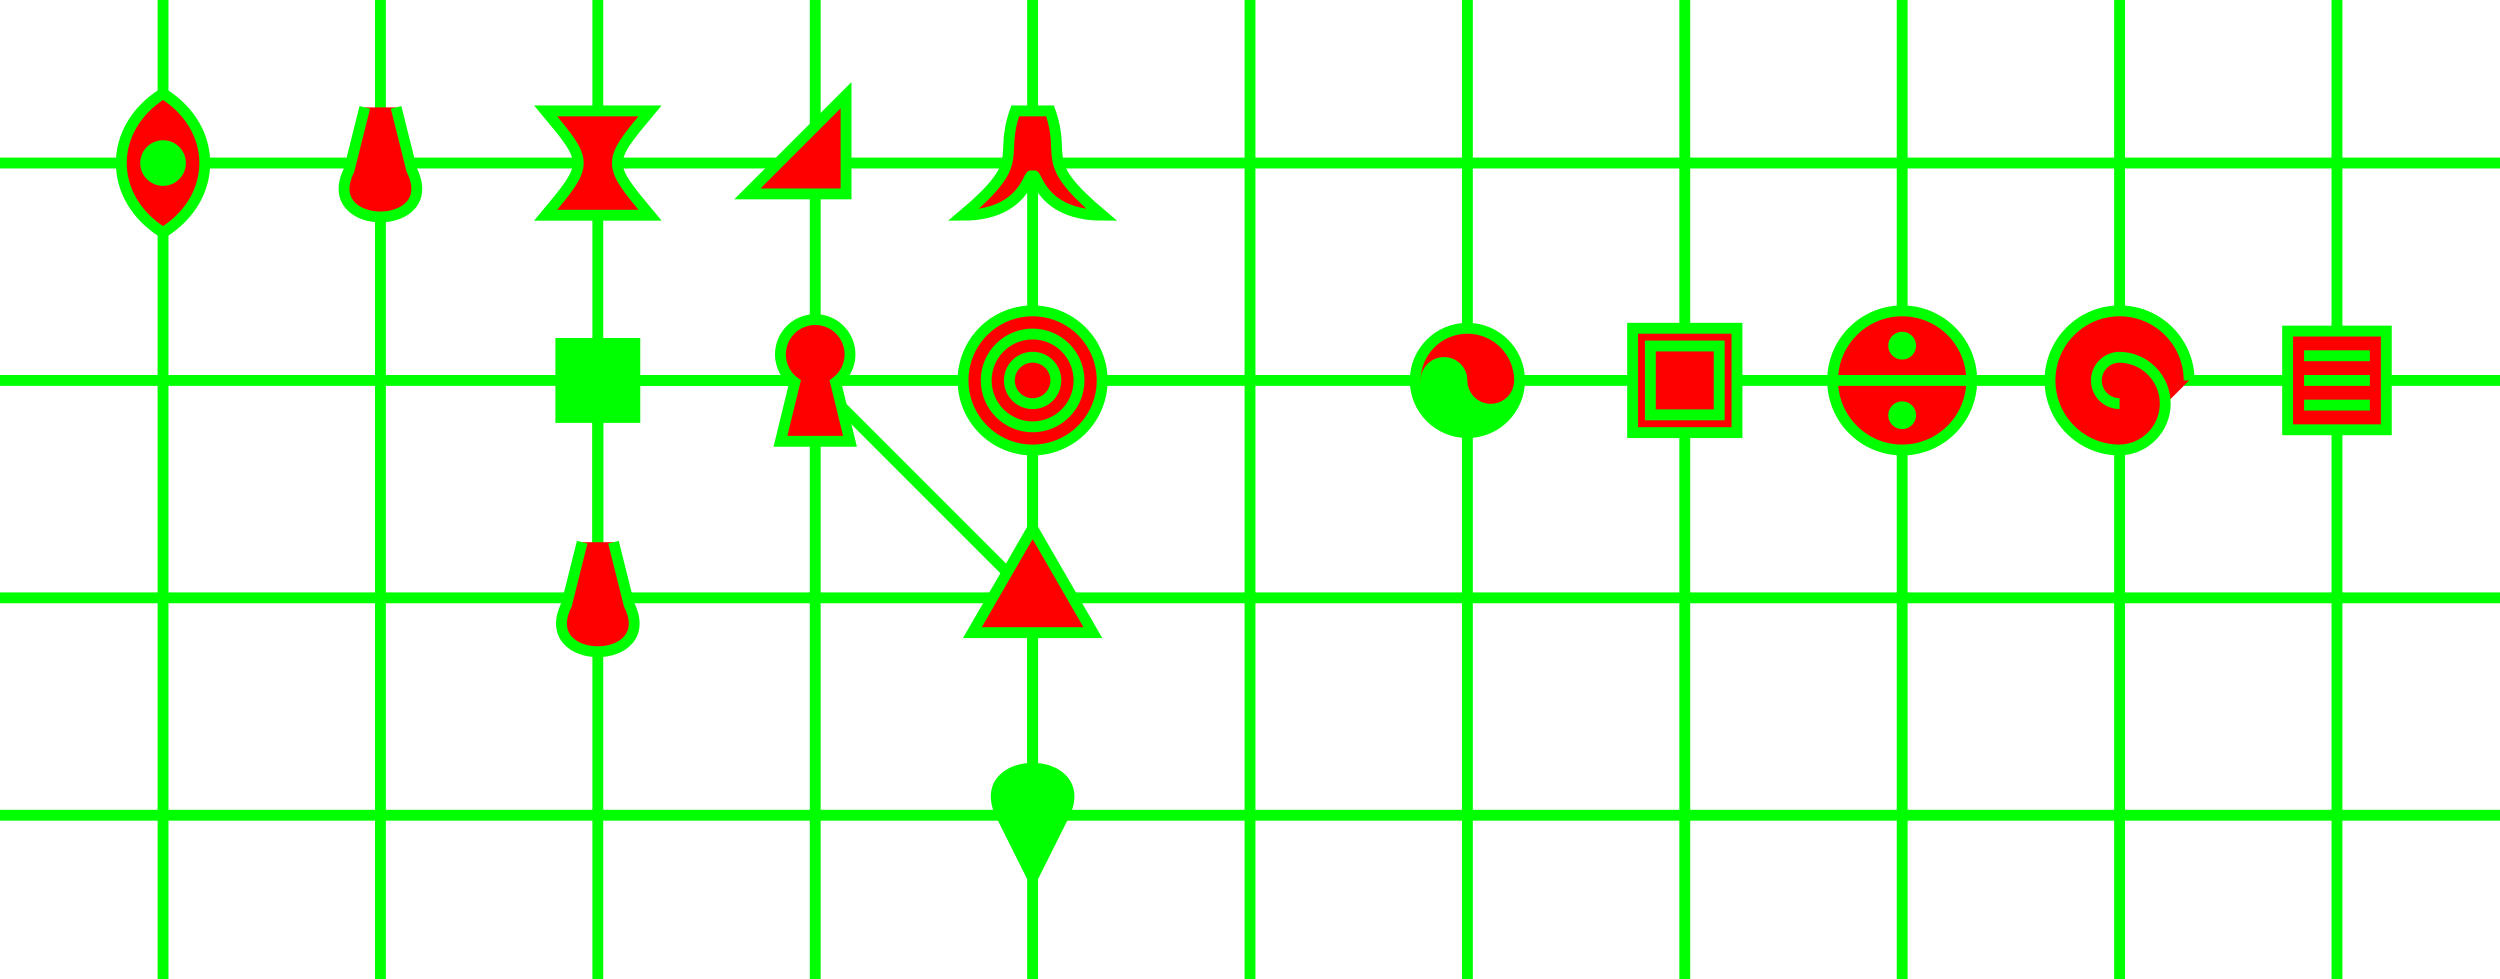
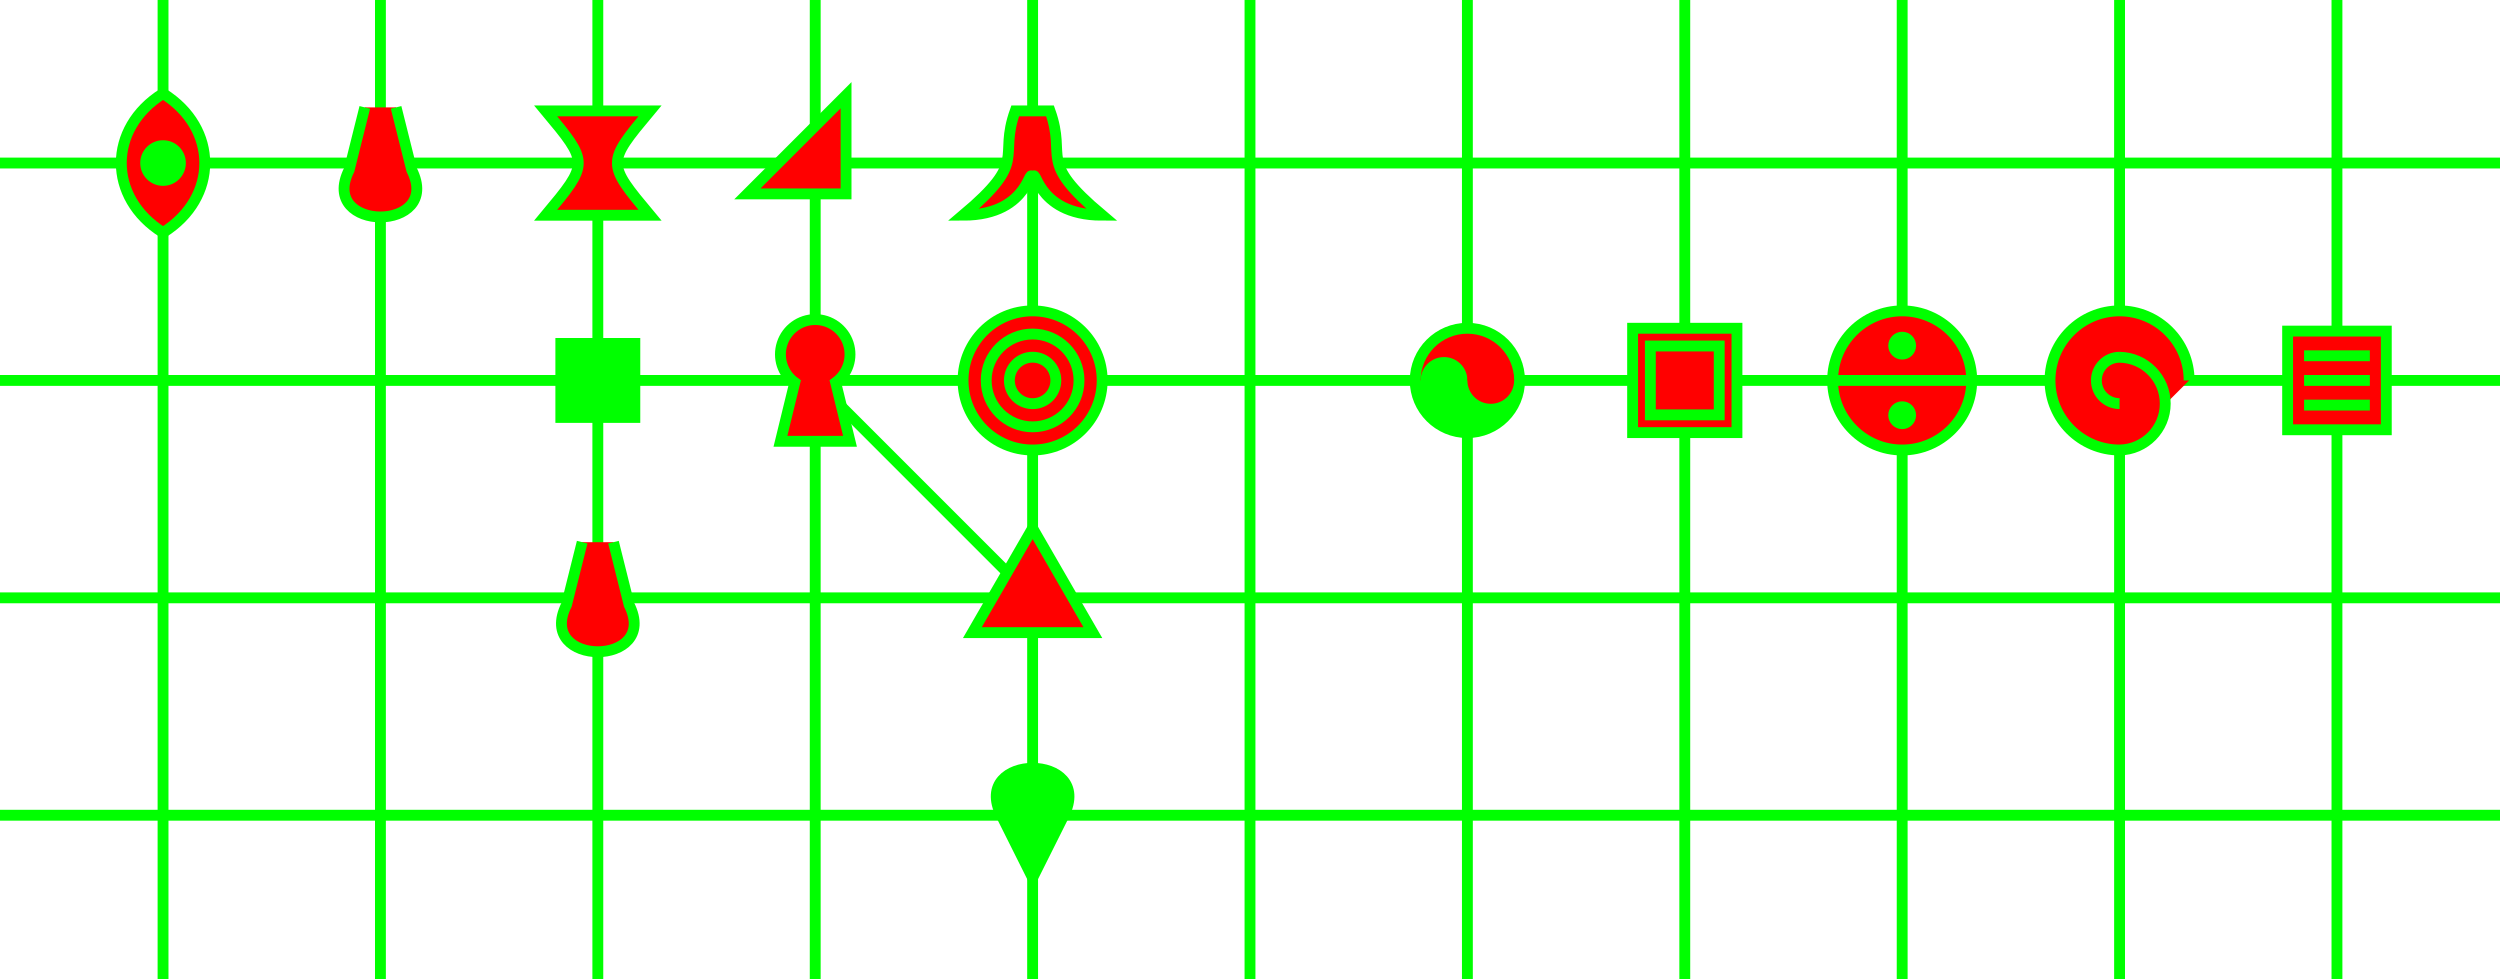
- <svg xmlns="http://www.w3.org/2000/svg" width="230mm" height="90mm" viewBox="0 0 230 90" version="1.1">
-   <path stroke-linecap="round" stroke-width="1" fill="transparent" stroke="#00ff00" d="M -25 0 L -25 247 M -5 0 L -5 247 M 15 0 L 15 247 M 35 0 L 35 247 M 55 0 L 55 247 M 75 0 L 75 247 M 95 0 L 95 247 M 115 0 L 115 247 M 135 0 L 135 247 M 155 0 L 155 247 M 175 0 L 175 247 M 195 0 L 195 247 M 215 0 L 215 247 M 0 -25 L 632 -25 M 0 -5 L 632 -5 M 0 15 L 632 15 M 0 35 L 632 35 M 0 55 L 632 55 M 0 75 L 632 75 " />
-   <path stroke-linecap="round" stroke-width="1" fill="transparent" stroke="#00ff00" d="M 55 55 L 55 35 M 75 35 L 55 35 M 95 55 L 75 35 M 95 55 L 95 35 M 95 75 L 95 55 " />
-   <rect stroke-width="1" x="51.596" y="31.596" width="6.809" height="6.809" fill="#00ff00" stroke="#00ff00" />
-   <path stroke-width="1" fill="#ff0000" stroke="#00ff00" d="M 76.881 35.189 A 3.2 3.2 0 1 0 73.119 35.189 L 71.8 40.6 L 78.2 40.6 Z " />
-   <path stroke-width="1" fill="#ff0000" stroke="#00ff00" d="M 95 48.6 L 100.542 58.2 L 89.458 58.2 Z " />
-   <path stroke-width="1" fill="#00ff00" stroke="#00ff00" d="M 95 80.76 L 92.12 75 C 89.24 69.24, 100.76 69.24, 97.88 75 Z " />
-   <circle stroke-width="1" cx="95" cy="35" r="6.4" fill="#ff0000" stroke="#00ff00" />
-   <circle stroke-width="1" cx="95" cy="35" r="4.269" fill="#ff0000" stroke="#00ff00" />
-   <circle stroke-width="1" cx="95" cy="35" r="2.138" fill="#ff0000" stroke="#00ff00" />
-   <path stroke-width="1" fill="#ff0000" stroke="#00ff00" d="M 53.56 49.88 L 52.12 55.64 C 49.24 61.4 , 60.76 61.4 , 57.88 55.64 L 56.44 49.88 " />
-   <path stroke-width="1" fill="#ff0000" stroke="#00ff00" d="M 15 8.6 C 9.88 11.8 , 9.88 18.2 , 15 21.4 C 20.12 18.2 , 20.12 11.8 , 15 8.6 Z  " />
-   <circle stroke-width="1" cx="15" cy="15" r="1.6" fill="#00ff00" stroke="#00ff00" />
-   <path stroke-width="1" fill="#ff0000" stroke="#00ff00" d="M 33.56 9.88 L 32.12 15.64 C 29.24 21.4 , 40.76 21.4 , 37.88 15.64 L 36.44 9.88 " />
-   <path stroke-width="1" fill="#ff0000" stroke="#00ff00" d="M 50.2 10.2 L 59.8 10.2 C 55.8 15 , 55.8 15 , 59.8 19.8 L 50.2 19.8 C 54.2 15 , 54.2 15 , 50.2 10.2 Z  " />
-   <path stroke-width="1" fill="#ff0000" stroke="#00ff00" d="M 77.837 8.759 L 77.837 17.837 L 68.759 17.837 Z  " />
-   <path stroke-width="1" fill="#ff0000" stroke="#00ff00" d="M 93.4 10.2 C 91.8 14.68 94.68 14.68 88.6 19.8 C 95 19.8 94.68 14.68 95 16.6 C 95.32 14.68 95 19.8 101.4 19.8 C 95.32 14.68 98.2 14.68 96.6 10.2 Z  " />
-   <circle stroke-width="1" cx="135" cy="35" r="4.8" fill="#ff0000" stroke="#00ff00" />
-   <path stroke-width="1" fill="#00ff00" stroke="transparent" d="M 130.2 35 A 4.8 4.8 0 0 0 139.8 35Z " />
-   <circle stroke-width="1" cx="132.85" cy="35" r="2.15" fill="#00ff00" stroke="transparent" />
-   <circle stroke-width="1" cx="137.15" cy="35" r="2.15" fill="#ff0000" stroke="transparent" />
-   <path stroke-width="1" fill="#ff0000" stroke="#00ff00" d="M 150.2 30.2 L 159.8 30.2 L 159.8 39.8 L 150.2 39.8 Z  M 151.832 31.832 L 158.168 31.832 L 158.168 38.168 L 151.832 38.168 Z  " />
-   <circle stroke-width="1" cx="175" cy="35" r="6.4" fill="#ff0000" stroke="#00ff00" />
-   <path stroke-width="1" fill="#ff0000" stroke="#00ff00" d="M 168.6 35 L 181.4 35 " />
-   <circle stroke-width="1" cx="175" cy="31.8" r="1.28" fill="#00ff00" stroke="transparent" />
-   <circle stroke-width="1" cx="175" cy="38.2" r="1.28" fill="#00ff00" stroke="transparent" />
-   <path stroke-width="1" fill="#ff0000" stroke="#00ff00" d="M 201.4 35 A 6.4 6.4 0 1 0 201.4 35 " />
-   <path stroke-width="1" fill="#ff0000" stroke="#00ff00" d="M 195 32.867 A 2.133 2.133 0 0 0 195 37.133 M 195 41.4 A 4.267 4.267 0 0 0 195 32.867 M 201.4 35 A 6.4 6.4 0 1 0 195 41.4 " />
-   <path stroke-width="1" fill="#ff0000" stroke="#00ff00" d="M 210.461 30.461 L 219.539 30.461 L 219.539 39.539 L 210.461 39.539  Z  M 211.974 32.73 L 218.026 32.73 M 211.974 35 L 218.026 35 M 211.974 37.27 L 218.026 37.27 " />
+ <svg xmlns="http://www.w3.org/2000/svg" width="230mm" height="90mm" viewBox="0 0 230 90">
+   <path stroke-linecap="round" fill="transparent" stroke="#0f0" d="M-25 0v247M-5 0v247M15 0v247M35 0v247M55 0v247M75 0v247M95 0v247M115 0v247M135 0v247M155 0v247M175 0v247M195 0v247M215 0v247M0-25h632M0-5h632M0 15h632M0 35h632M0 55h632M0 75h632M55 55V35m20 0H55m40 20L75 35m20 20V35m0 40V55" />
+   <path fill="#0f0" stroke="#0f0" d="M51.596 31.596h6.809v6.809h-6.809z" />
+   <path fill="red" stroke="#0f0" d="M76.88 35.189a3.2 3.2 0 1 0-3.76 0L71.8 40.6h6.4zM95 48.6l5.542 9.6H89.458z" />
+   <path fill="#0f0" stroke="#0f0" d="M95 80.76L92.12 75c-2.88-5.76 8.64-5.76 5.76 0z" />
+   <circle cx="95" cy="35" r="6.4" fill="red" stroke="#0f0" />
+   <circle cx="95" cy="35" r="4.269" fill="red" stroke="#0f0" />
+   <circle cx="95" cy="35" r="2.138" fill="red" stroke="#0f0" />
+   <path fill="red" stroke="#0f0" d="M53.56 49.88l-1.44 5.76c-2.88 5.76 8.64 5.76 5.76 0l-1.44-5.76M15 8.6c-5.12 3.2-5.12 9.6 0 12.8 5.12-3.2 5.12-9.6 0-12.8z" />
+   <circle cx="15" cy="15" r="1.6" fill="#0f0" stroke="#0f0" />
+   <path fill="red" stroke="#0f0" d="M33.56 9.88l-1.44 5.76c-2.88 5.76 8.64 5.76 5.76 0l-1.44-5.76M50.2 10.2h9.6c-4 4.8-4 4.8 0 9.6h-9.6c4-4.8 4-4.8 0-9.6zM77.837 8.759v9.078h-9.078zM93.4 10.2c-1.6 4.48 1.28 4.48-4.8 9.6 6.4 0 6.08-5.12 6.4-3.2.32-1.92 0 3.2 6.4 3.2-6.08-5.12-3.2-5.12-4.8-9.6z" />
+   <circle cx="135" cy="35" r="4.8" fill="red" stroke="#0f0" />
+   <path fill="#0f0" stroke="transparent" d="M130.2 35a4.8 4.8 0 0 0 9.6 0z" />
+   <circle cx="132.85" cy="35" r="2.15" fill="#0f0" stroke="transparent" />
+   <circle cx="137.15" cy="35" r="2.15" fill="red" stroke="transparent" />
+   <path fill="red" stroke="#0f0" d="M150.2 30.2h9.6v9.6h-9.6zm1.632 1.632h6.336v6.336h-6.336z" />
+   <circle cx="175" cy="35" r="6.4" fill="red" stroke="#0f0" />
+   <path fill="red" stroke="#0f0" d="M168.6 35h12.8" />
+   <circle cx="175" cy="31.8" r="1.28" fill="#0f0" stroke="transparent" />
+   <circle cx="175" cy="38.2" r="1.28" fill="#0f0" stroke="transparent" />
+   <path fill="red" stroke="#0f0" d="M195 32.867a2.133 2.133 0 0 0 0 4.266m0 4.267a4.267 4.267 0 0 0 0-8.533M201.4 35a6.4 6.4 0 1 0-6.4 6.4M210.461 30.461h9.078v9.078h-9.078zm1.513 2.27h6.052M211.974 35h6.052m-6.052 2.27h6.052" />
</svg>
